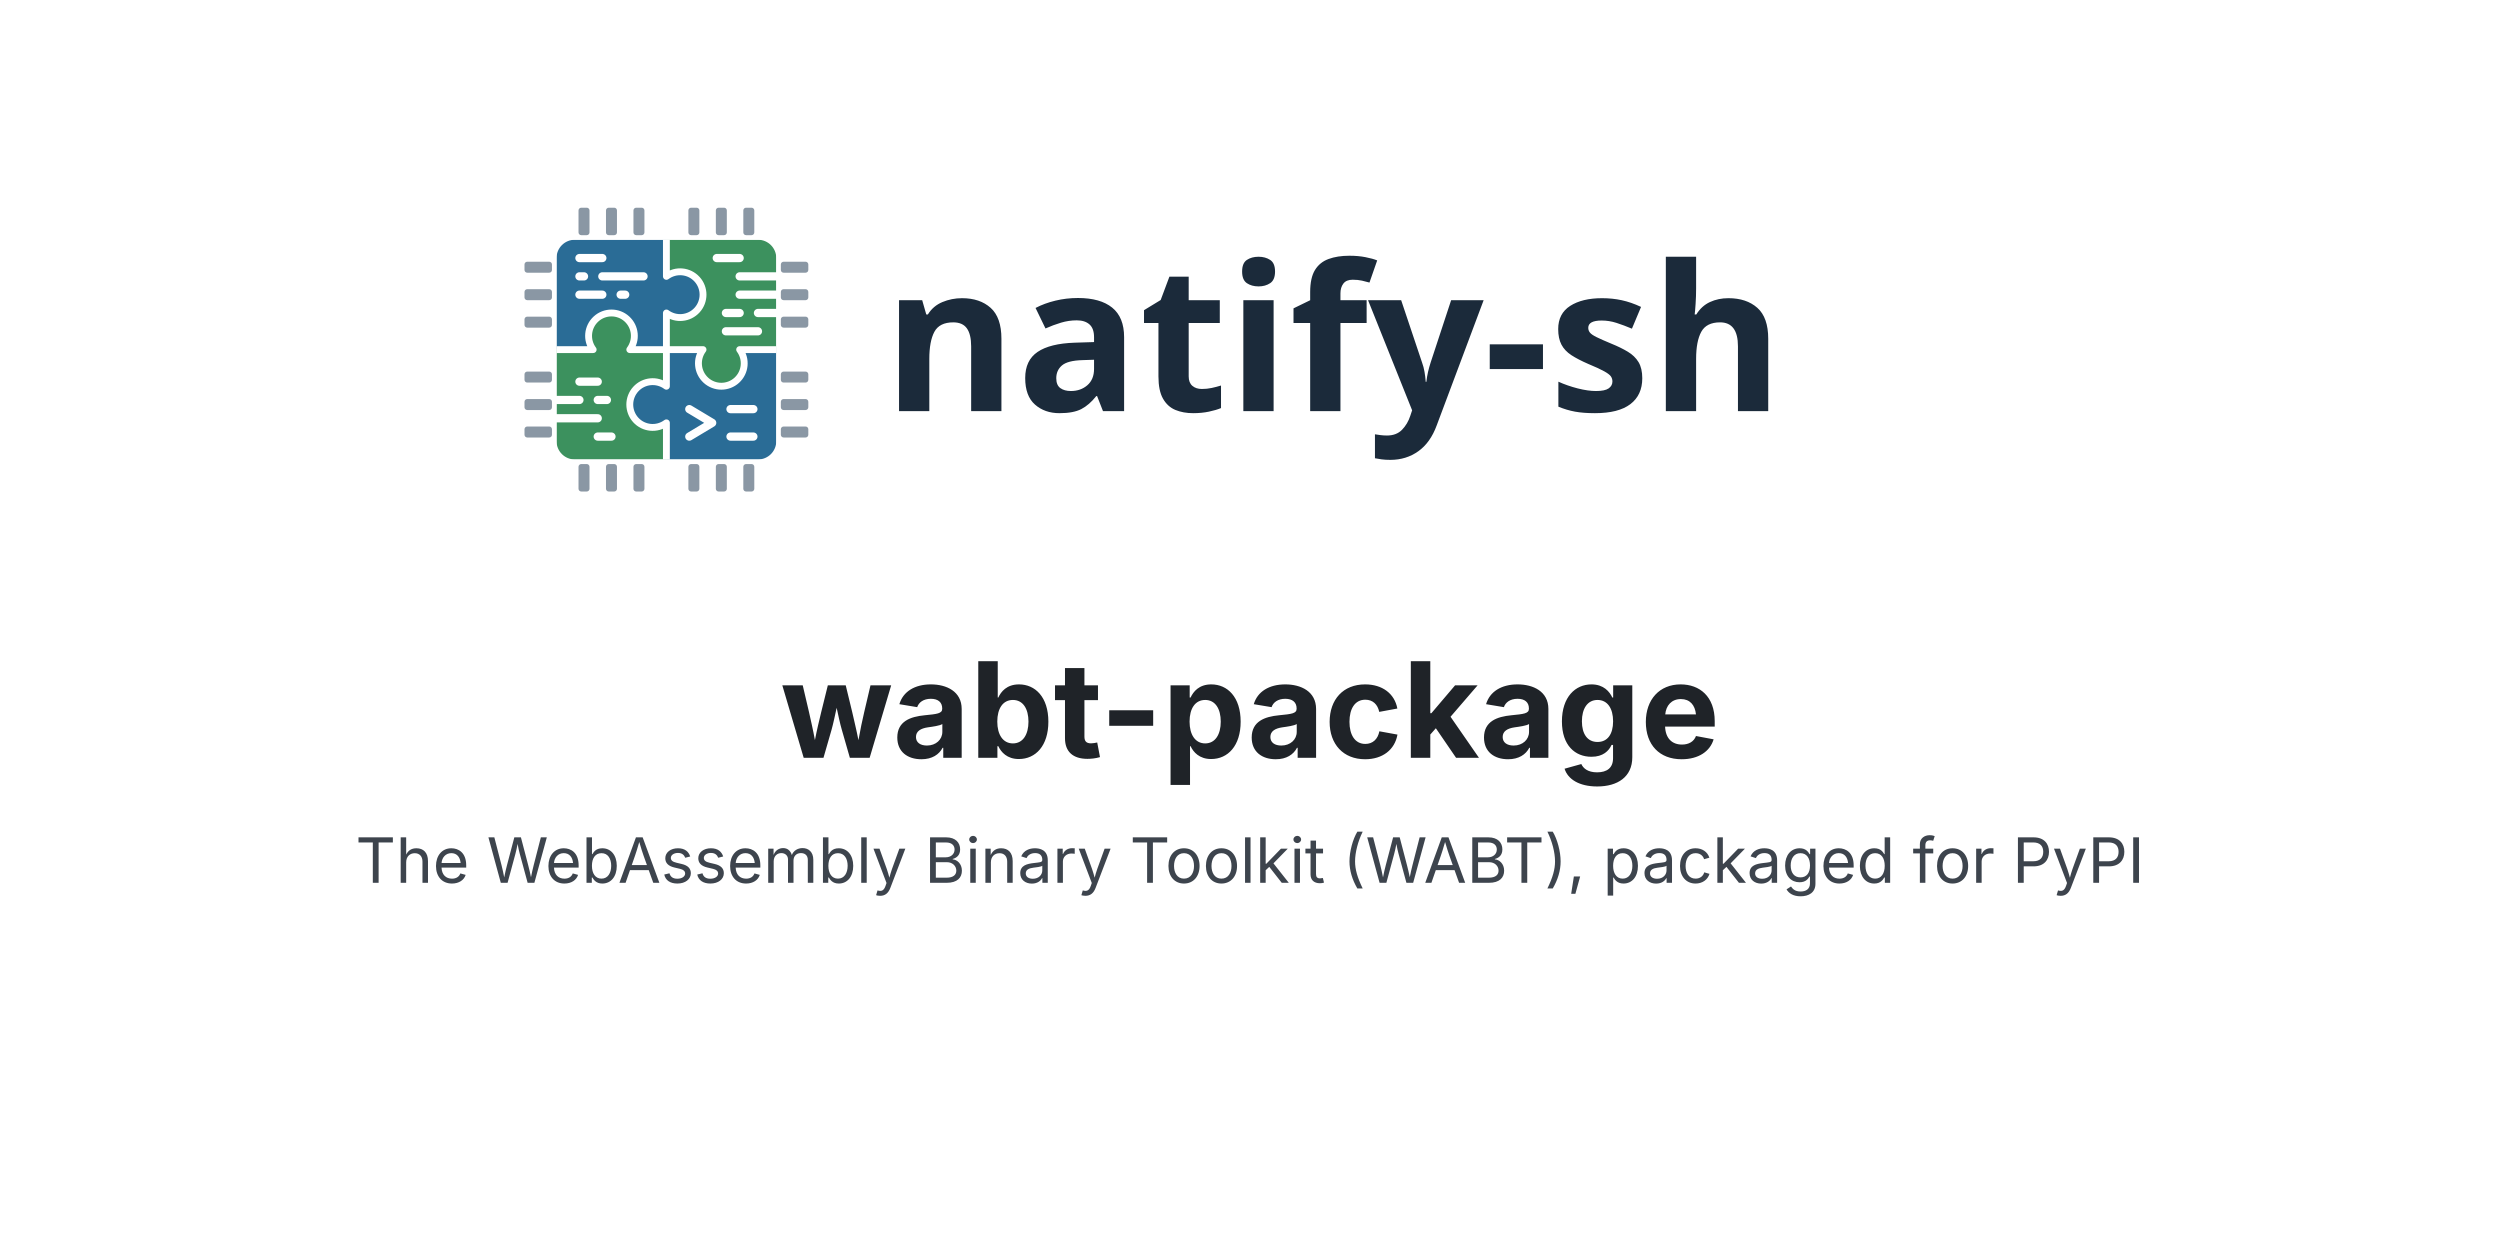
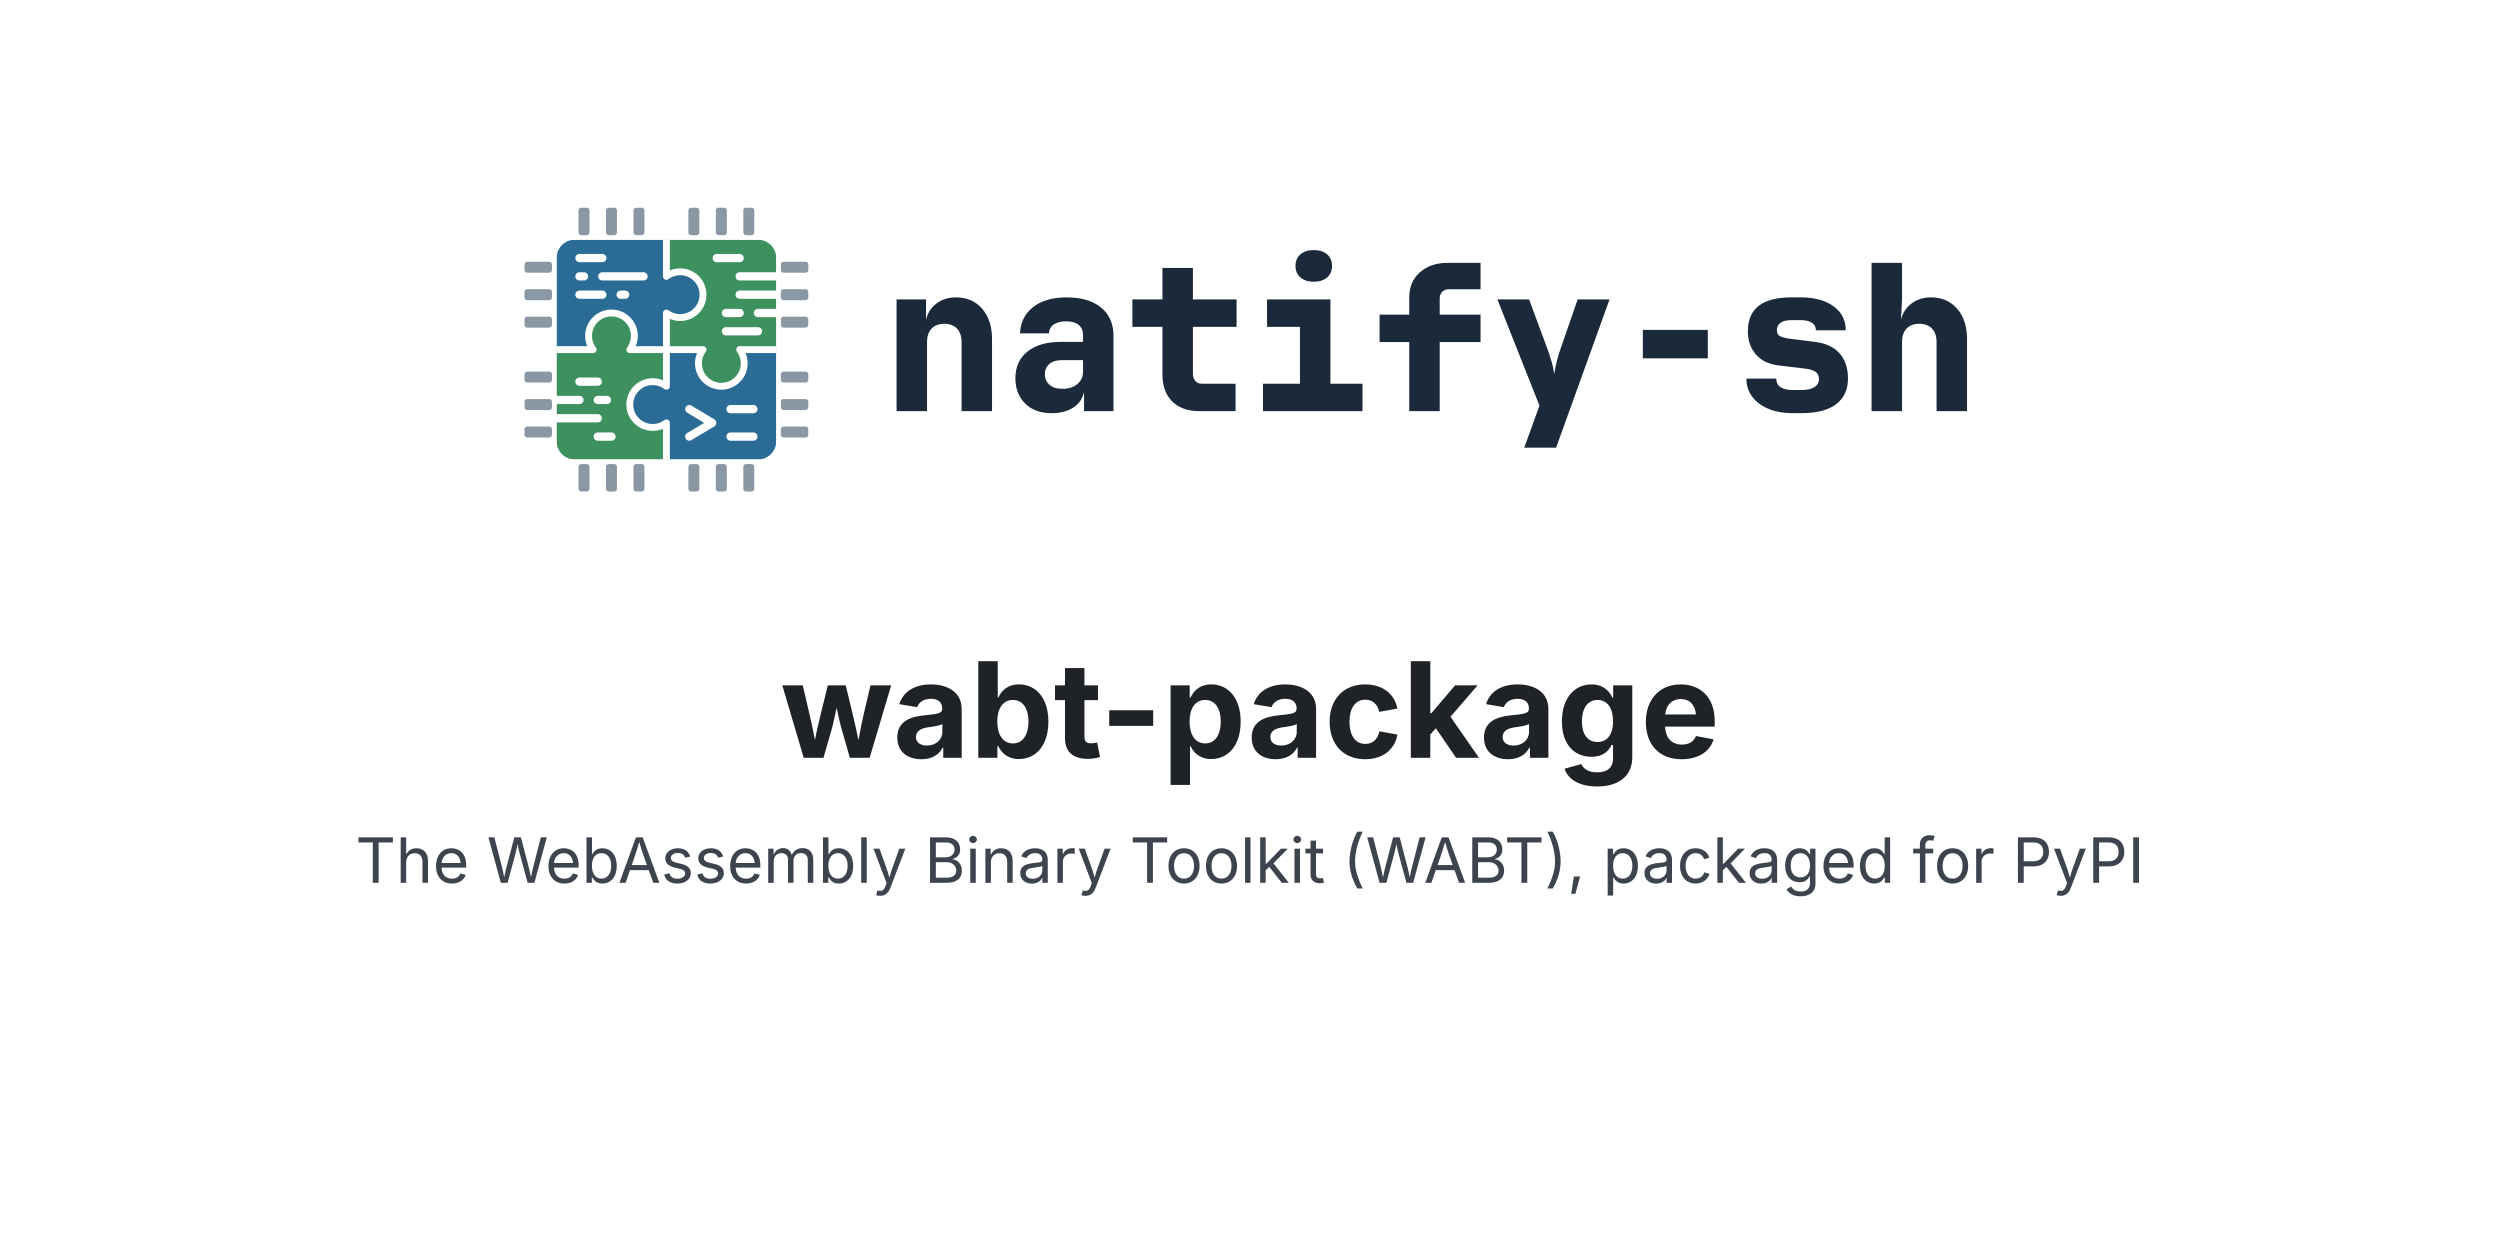
<svg xmlns="http://www.w3.org/2000/svg" width="1280" height="640" viewBox="0 0 1280 640">
  <rect width="1280" height="640" fill="#ffffff" />
  <svg x="266.2" y="104" width="150" height="150" viewBox="0 0 32 32">
    <g fill="#8a97a4">
      <rect x="6.4" y="0.5" width="1.2" height="3" rx="0.3" />
      <rect x="6.4" y="28.5" width="1.2" height="3" rx="0.3" />
      <rect x="0.5" y="6.4" width="3" height="1.2" rx="0.3" />
      <rect x="28.5" y="6.4" width="3" height="1.2" rx="0.3" />
      <rect x="9.4" y="0.5" width="1.2" height="3" rx="0.3" />
      <rect x="9.4" y="28.5" width="1.2" height="3" rx="0.3" />
      <rect x="0.5" y="9.4" width="3" height="1.2" rx="0.3" />
      <rect x="28.5" y="9.4" width="3" height="1.2" rx="0.3" />
      <rect x="12.4" y="0.5" width="1.2" height="3" rx="0.3" />
      <rect x="12.4" y="28.5" width="1.2" height="3" rx="0.3" />
      <rect x="0.5" y="12.4" width="3" height="1.2" rx="0.3" />
      <rect x="28.5" y="12.4" width="3" height="1.2" rx="0.3" />
      <rect x="18.4" y="0.5" width="1.2" height="3" rx="0.3" />
      <rect x="18.4" y="28.5" width="1.2" height="3" rx="0.3" />
      <rect x="0.5" y="18.4" width="3" height="1.2" rx="0.3" />
      <rect x="28.5" y="18.4" width="3" height="1.2" rx="0.3" />
      <rect x="21.4" y="0.5" width="1.2" height="3" rx="0.3" />
      <rect x="21.4" y="28.5" width="1.2" height="3" rx="0.3" />
      <rect x="0.5" y="21.4" width="3" height="1.2" rx="0.3" />
      <rect x="28.5" y="21.4" width="3" height="1.2" rx="0.3" />
      <rect x="24.4" y="0.5" width="1.2" height="3" rx="0.3" />
      <rect x="24.4" y="28.5" width="1.2" height="3" rx="0.3" />
      <rect x="0.5" y="24.4" width="3" height="1.2" rx="0.3" />
      <rect x="28.5" y="24.4" width="3" height="1.2" rx="0.3" />
    </g>
    <g transform="translate(4 4)">
      <mask id="natify-mcu-color-neck4-cut">
        <rect width="24" height="24" rx="2" fill="#fff" />
        <g fill="none" stroke="#000" stroke-width="0.75" stroke-linejoin="round">
          <path d="M12 0V4A2.5 2.5 0 1 1 12 8V12M24 12H20A2.5 2.5 0 1 1 16 12H12M12 24V20A2.5 2.5 0 1 1 12 16V12M0 12H4A2.5 2.5 0 1 1 8 12H12" />
          <path stroke-width="0.9" stroke-linecap="round" d="M2.5 2H5M2.5 4H3M5 4H9.5M2.5 6H5M7 6H7.5M17.5 2H20M20 4H24M20 6H24M18.5 8H20M22 8H24M18.5 10H22M2.5 15.5H4.5M0 17.5H2.5M4.5 17.5H5.5M0 19.5H4.5M4.5 21.5H6M14.5 18.5L17 20L14.5 21.5M19 18.5H21.5M19 21.5H21.5" />
        </g>
      </mask>
      <g mask="url(#natify-mcu-color-neck4-cut)">
        <rect width="12" height="12" fill="#2a6c96" />
        <rect x="12" width="12" height="12" fill="#3c915e" />
        <rect x="12" y="12" width="12" height="12" fill="#2a6c96" />
        <rect y="12" width="12" height="12" fill="#3c915e" />
        <circle cx="13.5" cy="6" r="2.5" fill="#2a6c96" />
        <circle cx="18" cy="13.5" r="2.5" fill="#3c915e" />
        <circle cx="10.5" cy="18" r="2.5" fill="#2a6c96" />
        <circle cx="6" cy="10.5" r="2.5" fill="#3c915e" />
      </g>
    </g>
  </svg>
-   <text x="452.2" y="210.5" font-family="JetBrains Mono" font-weight="800" font-size="104" fill="#1b2a3a">natify-sh</text>
-   <text x="640.0" y="388" text-anchor="middle" font-family="Inter" font-weight="700" font-size="68" fill="#1f2328">wabt-package</text>
-   <text x="640.0" y="452" text-anchor="middle" font-family="Inter" font-size="32" fill="#3d444d">The WebAssembly Binary Toolkit (WABT), packaged for PyPI</text>
+   <path fill="#1b2a3a" d="M459.04 210.5V153.3H474.12V163.7Q475.36 158.5 479.47 155.38Q483.58 152.26 489.51 152.26Q497.83 152.26 502.87 158.08Q507.92 163.91 507.92 173.58V210.5H492.32V175.14Q492.32 170.67 489.98 168.22Q487.64 165.78 483.48 165.78Q479.32 165.78 476.98 168.22Q474.64 170.67 474.64 175.14V210.5ZM538.39 211.54Q529.86 211.54 524.87 206.6Q519.88 201.66 519.88 193.65Q519.88 185.02 526.01 180.03Q532.15 175.04 543.28 175.04H554.51V171.4Q554.51 168.17 552.27 166.35Q550.04 164.53 545.88 164.53Q541.92 164.53 539.58 166.09Q537.24 167.65 537.04 170.67H522.27Q522.58 162.24 528.92 157.25Q535.27 152.26 546.08 152.26Q557.42 152.26 563.76 157.46Q570.11 162.66 570.11 172.02V210.5H555.03V200.62Q553.99 205.72 549.57 208.63Q545.15 211.54 538.39 211.54ZM543.9 199.06Q548.79 199.06 551.65 196.62Q554.51 194.17 554.51 190.22V184.4H543.59Q539.43 184.4 537.19 186.42Q534.96 188.45 534.96 191.68Q534.96 194.9 537.3 196.98Q539.64 199.06 543.9 199.06ZM613.89 210.5Q605.16 210.5 600.16 205.51Q595.17 200.52 595.17 191.78V167.34H579.78V153.3H595.17V137.18H610.77V153.3H633.13V167.34H610.77V191.26Q610.77 193.55 611.97 195Q613.16 196.46 615.45 196.46H632.61V210.5ZM646.65 210.5V196.46H665.58V167.34H648.73V153.3H681.18V196.46H697.61V210.5ZM672.65 144.25Q668.39 144.25 665.84 142.07Q663.29 139.88 663.29 136.14Q663.29 132.4 665.84 130.21Q668.39 128.03 672.65 128.03Q676.92 128.03 679.46 130.21Q682.01 132.4 682.01 136.14Q682.01 139.88 679.46 142.07Q676.92 144.25 672.65 144.25ZM721.53 210.5V175.14H706.35V161.1H721.53V152.26Q721.53 144.25 726.99 139.42Q732.45 134.58 741.29 134.58H758.04V148.1H741.81Q739.73 148.1 738.43 149.4Q737.13 150.7 737.13 152.78V161.1H758.04V175.14H737.13V210.5ZM780.4 229.22 788.2 207.69 766.67 153.3H782.89L792.15 178.26Q793.19 181.07 794.28 184.71Q795.37 188.35 795.79 191.57Q796.2 188.35 797.14 184.71Q798.08 181.07 799.12 178.26L807.75 153.3H824.08L796.72 229.22ZM841.13 183.46V168.9H874.41V183.46ZM917.78 211.54Q910.71 211.54 905.4 209.3Q900.1 207.07 897.14 203.12Q894.17 199.16 894.17 193.86H909.46Q909.46 196.77 911.64 198.23Q913.83 199.68 917.78 199.68H922.36Q926.62 199.68 928.96 198.23Q931.3 196.77 931.3 194.07Q931.3 191.47 929.43 190.27Q927.56 189.08 923.71 188.66L910.6 187.1Q903.01 186.16 898.96 181.43Q894.9 176.7 894.9 169.63Q894.9 152.26 917.16 152.26H922.04Q932.55 152.26 938.79 156.84Q945.03 161.41 945.03 169.11H929.74Q929.74 166.61 927.71 165.26Q925.68 163.91 922.04 163.91H917.16Q913.52 163.91 911.64 165.26Q909.77 166.61 909.77 169Q909.77 171.4 911.59 172.23Q913.41 173.06 916.74 173.48L929.22 175.04Q937.64 176.08 941.91 180.96Q946.17 185.85 946.17 193.86Q946.17 202.28 940.14 206.91Q934.11 211.54 922.36 211.54ZM958.24 210.5V134.58H973.84V153.3L973.32 163.6Q974.67 158.4 978.78 155.33Q982.88 152.26 988.71 152.26Q997.03 152.26 1002.07 158.08Q1007.12 163.91 1007.12 173.58V210.5H991.52V175.14Q991.52 170.67 989.18 168.22Q986.84 165.78 982.68 165.78Q978.52 165.78 976.18 168.22Q973.84 170.67 973.84 175.14V210.5Z" />
+   <path fill="#1f2328" d="M411.5 388H421.62L425.74 373.69C426.64 370.57 427.5 366.32 428.36 362.4C429.23 366.29 430.09 370.54 431.02 373.69L435.14 388H445.26L456.29 350.88H445.7L442.47 364.59C441.51 368.81 440.48 373.49 439.52 378.97C438.46 373.46 437.26 368.78 436.33 364.59L433.01 350.88H423.85L420.46 364.59C419.46 368.81 418.27 373.52 417.24 378.94C416.24 373.42 415.12 368.74 414.22 364.59L411 350.88H400.54ZM471.76 388.73C477.24 388.73 480.82 386.31 482.62 382.85H482.95V388H492.38V363C492.38 354 484.61 350.41 476.64 350.41C468.34 350.41 462.36 354.1 460.47 360.54L469.6 362.07C470.4 359.68 472.76 357.79 476.61 357.79C480.33 357.79 482.42 359.58 482.42 362.73V362.9C482.42 365.32 479.79 365.59 473.42 366.22C466.12 366.92 459.41 369.31 459.41 377.61C459.41 384.95 464.69 388.73 471.76 388.73ZM474.58 381.72C471.29 381.72 468.97 380.23 468.97 377.34C468.97 374.35 471.43 372.93 475.11 372.39C477.3 372.1 481.26 371.56 482.48 370.7V374.72C482.48 378.64 479.23 381.72 474.58 381.72ZM521.66 388.63C530.23 388.63 536.77 381.86 536.77 369.51C536.77 356.82 529.96 350.41 521.73 350.41C515.42 350.41 512.5 354.17 511.14 357.12H510.84V338.53H500.88V388H510.67V382.06H511.14C512.53 385.04 515.59 388.63 521.66 388.63ZM518.61 380.63C513.53 380.63 510.61 376.18 510.61 369.47C510.61 362.73 513.5 358.38 518.61 358.38C523.82 358.38 526.58 362.96 526.58 369.47C526.58 376.01 523.79 380.63 518.61 380.63ZM562.17 350.88H555.23V342.05H545.27V350.88H540.16V358.48H545.27V378.01C545.27 384.81 549.32 388.53 556.76 388.53C558.75 388.53 560.98 388.3 563.2 387.63L561.77 380.16C561.04 380.36 559.38 380.6 558.62 380.6C556.2 380.6 555.23 379.5 555.23 377.14V358.48H562.17ZM590.43 363.66H567.92V371.63H590.43ZM599.33 401.88H609.29V382.06H609.59C610.98 385.04 614.04 388.63 620.11 388.63C628.68 388.63 635.22 381.86 635.22 369.51C635.22 356.82 628.41 350.41 620.18 350.41C613.87 350.41 610.95 354.17 609.59 357.12H609.12V350.88H599.33ZM617.06 380.63C611.98 380.63 609.05 376.18 609.05 369.47C609.05 362.73 611.94 358.38 617.06 358.38C622.27 358.38 625.03 362.96 625.03 369.47C625.03 376.01 622.24 380.63 617.06 380.63ZM653.21 388.73C658.69 388.73 662.28 386.31 664.07 382.85H664.4V388H673.83V363C673.83 354 666.06 350.41 658.1 350.41C649.79 350.41 643.82 354.1 641.93 360.54L651.06 362.07C651.85 359.68 654.21 357.79 658.06 357.79C661.78 357.79 663.87 359.58 663.87 362.73V362.9C663.87 365.32 661.25 365.59 654.88 366.22C647.57 366.92 640.86 369.31 640.86 377.61C640.86 384.95 646.14 388.73 653.21 388.73ZM656.04 381.72C652.75 381.72 650.43 380.23 650.43 377.34C650.43 374.35 652.88 372.93 656.57 372.39C658.76 372.1 662.71 371.56 663.94 370.7V374.72C663.94 378.64 660.69 381.72 656.04 381.72ZM698.94 388.73C707.83 388.73 714.11 383.92 715.5 376.11L706.24 374.42C705.44 378.44 702.89 380.89 699.04 380.89C693.72 380.89 690.93 376.21 690.93 369.57C690.93 362.87 693.72 358.25 699.04 358.25C702.89 358.25 705.34 360.64 706.17 364.49L715.44 362.77C714.04 355.13 707.73 350.41 698.94 350.41C687.75 350.41 680.77 358.12 680.77 369.61C680.77 381.03 687.75 388.73 698.94 388.73ZM722.34 388H732.3V376.08L735.16 372.86L745.52 388H757.24L742.66 366.98L756.54 350.88H745.02L732.87 365.16H732.3V338.53H722.34ZM772.15 388.73C777.63 388.73 781.21 386.31 783.01 382.85H783.34V388H792.77V363C792.77 354 785 350.41 777.03 350.41C768.73 350.41 762.75 354.1 760.86 360.54L769.99 362.07C770.79 359.68 773.14 357.79 777 357.79C780.71 357.79 782.81 359.58 782.81 362.73V362.9C782.81 365.32 780.18 365.59 773.81 366.22C766.5 366.92 759.8 369.31 759.8 377.61C759.8 384.95 765.08 388.73 772.15 388.73ZM774.97 381.72C771.68 381.72 769.36 380.23 769.36 377.34C769.36 374.35 771.82 372.93 775.5 372.39C777.69 372.1 781.64 371.56 782.87 370.7V374.72C782.87 378.64 779.62 381.72 774.97 381.72ZM817.77 402.68C828.23 402.68 835.73 397.76 835.73 387.7V350.88H825.94V357.12H825.51C824.14 354.17 821.09 350.41 814.85 350.41C806.61 350.41 799.71 356.82 799.71 369.37C799.71 381.66 806.45 387.47 814.81 387.47C820.82 387.47 823.75 384.41 825.11 381.43H825.87V388.27C825.87 393.15 822.78 395.44 817.7 395.44C812.86 395.44 810.56 393.28 809.63 391.19L801.07 393.58C802.7 398.89 808.47 402.68 817.77 402.68ZM817.94 379.9C812.76 379.9 809.93 375.78 809.93 369.31C809.93 362.93 812.69 358.38 817.94 358.38C823.05 358.38 825.9 362.73 825.9 369.31C825.9 375.95 823.02 379.9 817.94 379.9ZM861 388.73C869.63 388.73 875.54 384.71 877.37 378.54L868.34 376.84C867.28 379.7 864.65 381.23 861.17 381.23C856.15 381.23 852.77 378.11 852.53 372.03H877.93V369.24C877.93 356.56 870.2 350.41 860.5 350.41C849.64 350.41 842.67 358.18 842.67 369.64C842.67 381.36 849.64 388.73 861 388.73ZM852.6 365.79C853 361.21 855.85 357.92 860.6 357.92C865.22 357.92 867.84 360.94 868.34 365.79Z" />
+   <path fill="#3d444d" d="M183.55 431.34H190.88V452H193.85V431.34H201.15V428.72H183.55ZM207.96 441.53C207.96 438.55 209.85 436.84 212.37 436.84C214.8 436.84 216.3 438.45 216.3 441.14V452H219.13V440.91C219.13 436.48 216.74 434.31 213.21 434.31C210.93 434.31 209.1 435.23 207.96 437.56V428.72H205.15V452H207.96ZM231.41 452.38C234.99 452.38 237.6 450.58 238.41 447.94L235.7 447.19C235.04 448.97 233.49 449.88 231.43 449.88C228.34 449.88 226.21 447.88 226.07 444.22H238.7V443.05C238.7 436.59 234.79 434.31 231.09 434.31C226.32 434.31 223.23 438.05 223.23 443.41C223.23 448.78 226.35 452.38 231.41 452.38ZM226.09 441.84C226.26 439.17 228.09 436.81 231.09 436.81C233.96 436.81 235.57 438.88 235.84 441.84ZM256.41 452H259.88L263.87 437.25C264.32 435.56 264.66 433.98 265.01 432.08C265.37 434.12 265.74 435.77 266.15 437.25L270.15 452H273.6L279.98 428.72H276.91L273.24 443C272.74 444.97 272.27 446.98 271.87 449.14C271.43 446.98 270.96 444.97 270.45 443L266.71 428.72H263.34L259.57 443C259.04 445 258.59 447.05 258.16 449.23C257.74 447.05 257.29 445 256.79 443L253.1 428.72H250.07ZM288.98 452.38C292.55 452.38 295.16 450.58 295.98 447.94L293.26 447.19C292.6 448.97 291.05 449.88 288.99 449.88C285.9 449.88 283.77 447.88 283.63 444.22H296.26V443.05C296.26 436.59 292.35 434.31 288.65 434.31C283.88 434.31 280.79 438.05 280.79 443.41C280.79 448.78 283.91 452.38 288.98 452.38ZM283.65 441.84C283.82 439.17 285.65 436.81 288.65 436.81C291.52 436.81 293.13 438.88 293.4 441.84ZM308.4 452.38C312.76 452.38 315.79 448.88 315.79 443.31C315.79 437.78 312.74 434.31 308.38 434.31C304.98 434.31 303.9 436.41 303.32 437.33H303.1V428.72H300.29V452H303.01V449.3H303.32C303.9 450.27 305.07 452.38 308.4 452.38ZM307.98 449.86C304.8 449.86 303.07 447.17 303.07 443.28C303.07 439.42 304.76 436.83 307.98 436.83C311.29 436.83 312.93 439.66 312.93 443.28C312.93 446.95 311.24 449.86 307.98 449.86ZM317.15 452H320.3L322.55 445.5H332.15L334.48 452H337.6L329.04 428.72H325.6ZM323.46 442.91 325.1 438.19C325.6 436.75 326.32 434.53 327.3 431.09C328.29 434.47 328.98 436.62 329.54 438.19L331.23 442.91ZM346.82 452.38C350.91 452.38 353.71 450.14 353.71 447.08C353.71 444.69 352.23 443.11 349.05 442.36L346.41 441.73C344.37 441.25 343.48 440.53 343.48 439.23C343.48 437.78 345.04 436.7 347.12 436.7C349.37 436.7 350.35 437.92 350.84 439.17L353.38 438.52C352.59 436.06 350.7 434.31 347.1 434.31C343.38 434.31 340.63 436.41 340.63 439.41C340.63 441.86 342.15 443.42 345.32 444.17L348.23 444.86C349.95 445.27 350.79 446.06 350.79 447.27C350.79 448.7 349.23 449.91 346.79 449.91C344.7 449.91 343.27 449.05 342.77 447.12L340.1 447.77C340.73 450.78 343.23 452.38 346.82 452.38ZM363.71 452.38C367.8 452.38 370.6 450.14 370.6 447.08C370.6 444.69 369.12 443.11 365.95 442.36L363.3 441.73C361.26 441.25 360.37 440.53 360.37 439.23C360.37 437.78 361.93 436.7 364.01 436.7C366.26 436.7 367.24 437.92 367.73 439.17L370.27 438.52C369.48 436.06 367.59 434.31 363.99 434.31C360.27 434.31 357.52 436.41 357.52 439.41C357.52 441.86 359.04 443.42 362.21 444.17L365.12 444.86C366.84 445.27 367.68 446.06 367.68 447.27C367.68 448.7 366.12 449.91 363.68 449.91C361.59 449.91 360.16 449.05 359.66 447.12L356.99 447.77C357.62 450.78 360.12 452.38 363.71 452.38ZM382.01 452.38C385.59 452.38 388.2 450.58 389.01 447.94L386.29 447.19C385.63 448.97 384.09 449.88 382.02 449.88C378.93 449.88 376.8 447.88 376.66 444.22H389.29V443.05C389.29 436.59 385.38 434.31 381.68 434.31C376.91 434.31 373.82 438.05 373.82 443.41C373.82 448.78 376.95 452.38 382.01 452.38ZM376.68 441.84C376.85 439.17 378.68 436.81 381.68 436.81C384.55 436.81 386.16 438.88 386.43 441.84ZM393.32 452H396.13V441C396.13 438.22 397.99 436.78 400.04 436.78C402.01 436.78 403.46 438.08 403.46 440.02V452H406.27V440.59C406.27 438.39 407.71 436.78 410.07 436.78C411.95 436.78 413.59 437.78 413.59 440.3V452H416.41V440.22C416.41 436.17 413.95 434.22 410.91 434.22C408.38 434.22 406.24 435.58 405.41 437.78C404.79 435.62 403.26 434.22 400.96 434.22C398.9 434.22 396.93 435.38 396.07 437.73L396.05 434.53H393.32ZM429.46 452.38C433.82 452.38 436.85 448.88 436.85 443.31C436.85 437.78 433.8 434.31 429.45 434.31C426.04 434.31 424.96 436.41 424.38 437.33H424.16V428.72H421.35V452H424.07V449.3H424.38C424.96 450.27 426.13 452.38 429.46 452.38ZM429.04 449.86C425.87 449.86 424.13 447.17 424.13 443.28C424.13 439.42 425.82 436.83 429.04 436.83C432.35 436.83 433.99 439.66 433.99 443.28C433.99 446.95 432.3 449.86 429.04 449.86ZM443.76 428.72H440.95V452H443.76ZM448.57 458.33C448.87 458.47 449.63 458.66 450.63 458.66C453.1 458.66 454.79 457.39 455.85 454.61L463.52 434.53H460.46L456.71 444.89C456.16 446.41 455.76 447.92 455.37 449.38C454.96 447.92 454.57 446.42 454.02 444.89L450.3 434.53H447.23L453.9 452.09L453.4 453.55C452.54 456.05 451.3 456.42 449.59 455.97L449.29 455.89ZM476.18 452H484.7C490.18 452 492.49 449.31 492.49 445.8C492.49 442.14 489.95 440.14 487.77 440V439.78C489.8 439.23 491.59 437.88 491.59 434.89C491.59 431.48 489.29 428.72 484.43 428.72H476.18ZM479.15 449.38V441.44H484.77C487.76 441.44 489.63 443.44 489.63 445.77C489.63 447.78 488.24 449.38 484.62 449.38ZM479.15 438.94V431.34H484.37C487.38 431.34 488.74 432.94 488.74 434.95C488.74 437.36 486.77 438.94 484.27 438.94ZM496.77 452H499.59V434.53H496.77ZM498.2 431.67C499.27 431.67 500.16 430.84 500.16 429.81C500.16 428.78 499.27 427.95 498.2 427.95C497.13 427.95 496.24 428.78 496.24 429.81C496.24 430.84 497.13 431.67 498.2 431.67ZM507.34 441.53C507.34 438.55 509.23 436.84 511.74 436.84C514.18 436.84 515.68 438.45 515.68 441.14V452H518.49V440.91C518.49 436.48 516.12 434.31 512.59 434.31C510.24 434.31 508.37 435.3 507.24 437.77L507.23 434.53H504.52V452H507.34ZM528.32 452.41C531.27 452.41 532.91 450.86 533.51 449.62H533.7V452H536.46V440.48C536.46 435.03 532.26 434.31 529.91 434.31C527.21 434.31 524.21 435.28 522.87 438.45L525.57 439.34C526.12 438.12 527.48 436.78 529.99 436.78C532.41 436.78 533.65 438.03 533.65 440.2V440.3C533.65 441.59 532.27 441.5 529.16 441.89C525.93 442.3 522.37 443.03 522.37 447.03C522.37 450.47 525.01 452.41 528.32 452.41ZM528.8 449.92C526.71 449.92 525.2 448.98 525.2 447.17C525.2 445.19 526.99 444.53 529.04 444.27C530.12 444.12 533.18 443.81 533.65 443.27V445.69C533.65 447.83 531.91 449.92 528.8 449.92ZM541.4 452H544.21V441.06C544.21 438.7 546.05 437 548.57 437C549.32 437 550.09 437.12 550.26 437.16V434.33C549.93 434.31 549.24 434.28 548.84 434.28C546.76 434.28 544.95 435.45 544.3 437.22H544.12V434.53H541.4ZM553.66 458.33C553.96 458.47 554.73 458.66 555.73 458.66C558.2 458.66 559.88 457.39 560.95 454.61L568.62 434.53H565.55L561.8 444.89C561.26 446.41 560.85 447.92 560.46 449.38C560.05 447.92 559.66 446.42 559.12 444.89L555.4 434.53H552.32L558.99 452.09L558.49 453.55C557.63 456.05 556.4 456.42 554.68 455.97L554.38 455.89ZM579.99 431.34H587.32V452H590.29V431.34H597.59V428.72H579.99ZM606.2 452.38C610.96 452.38 614.18 448.77 614.18 443.38C614.18 437.91 610.96 434.31 606.2 434.31C601.45 434.31 598.24 437.91 598.24 443.38C598.24 448.77 601.45 452.38 606.2 452.38ZM606.2 449.86C602.71 449.86 601.1 446.81 601.1 443.38C601.1 439.89 602.71 436.83 606.2 436.83C609.73 436.83 611.34 439.91 611.34 443.38C611.34 446.81 609.73 449.86 606.2 449.86ZM625.38 452.38C630.15 452.38 633.37 448.77 633.37 443.38C633.37 437.91 630.15 434.31 625.38 434.31C620.63 434.31 617.43 437.91 617.43 443.38C617.43 448.77 620.63 452.38 625.38 452.38ZM625.38 449.86C621.9 449.86 620.29 446.81 620.29 443.38C620.29 439.89 621.9 436.83 625.38 436.83C628.91 436.83 630.52 439.91 630.52 443.38C630.52 446.81 628.91 449.86 625.38 449.86ZM640.27 428.72H637.46V452H640.27ZM645.21 452H648.02V445.56L649.87 443.83L656.26 452H659.87L652.01 442.03L659.32 434.53H655.84L648.37 442.23H648.02V428.72H645.21ZM662.77 452H665.59V434.53H662.77ZM664.2 431.67C665.27 431.67 666.16 430.84 666.16 429.81C666.16 428.78 665.27 427.95 664.2 427.95C663.13 427.95 662.24 428.78 662.24 429.81C662.24 430.84 663.13 431.67 664.2 431.67ZM677.4 434.53H673.8V430.38H670.99V434.53H668.37V436.94H670.99V447.69C670.99 450.55 672.77 452.22 675.79 452.22C676.51 452.22 677.3 452.11 677.88 451.91L677.3 449.53C676.84 449.62 676.23 449.72 675.87 449.72C674.38 449.72 673.8 449.03 673.8 447.47V436.94H677.4ZM690.93 441.05C690.93 445.61 692.3 450.38 694.96 454.89H697.7C695.01 449.34 693.79 445.19 693.79 441.05C693.79 436.48 695.27 430.75 697.7 425.83H694.96C692.62 429.69 690.93 435.97 690.93 441.05ZM706.35 452H709.82L713.8 437.25C714.26 435.56 714.6 433.98 714.95 432.08C715.3 434.12 715.68 435.77 716.09 437.25L720.09 452H723.54L729.91 428.72H726.85L723.18 443C722.68 444.97 722.21 446.98 721.8 449.14C721.37 446.98 720.9 444.97 720.38 443L716.65 428.72H713.27L709.51 443C708.98 445 708.52 447.05 708.1 449.23C707.68 447.05 707.23 445 706.73 443L703.04 428.72H700.01ZM729.73 452H732.88L735.13 445.5H744.73L747.05 452H750.18L741.62 428.72H738.18ZM736.04 442.91 737.68 438.19C738.18 436.75 738.9 434.53 739.88 431.09C740.87 434.47 741.55 436.62 742.12 438.19L743.8 442.91ZM753.8 452H762.32C767.8 452 770.12 449.31 770.12 445.8C770.12 442.14 767.57 440.14 765.4 440V439.78C767.43 439.23 769.21 437.88 769.21 434.89C769.21 431.48 766.91 428.72 762.05 428.72H753.8ZM756.77 449.38V441.44H762.4C765.38 441.44 767.26 443.44 767.26 445.77C767.26 447.78 765.87 449.38 762.24 449.38ZM756.77 438.94V431.34H761.99C765.01 431.34 766.37 432.94 766.37 434.95C766.37 437.36 764.4 438.94 761.9 438.94ZM771.65 431.34H778.98V452H781.95V431.34H789.24V428.72H771.65ZM792.27 454.89H795.01C797.62 450.45 799.04 445.69 799.04 441.05C799.04 435.98 797.35 429.67 795.01 425.83H792.27C794.7 430.75 796.18 436.48 796.18 441.05C796.18 445.06 795.04 449.19 792.27 454.89ZM804.45 457.61H806.6L809.04 448.75H805.82ZM823.13 458.53H825.95V449.3H826.16C826.74 450.27 827.91 452.38 831.24 452.38C835.6 452.38 838.63 448.88 838.63 443.31C838.63 437.78 835.59 434.31 831.23 434.31C827.82 434.31 826.74 436.41 826.16 437.33H825.85V434.53H823.13ZM830.82 449.86C827.65 449.86 825.91 447.17 825.91 443.28C825.91 439.42 827.6 436.83 830.82 436.83C834.13 436.83 835.77 439.66 835.77 443.28C835.77 446.95 834.09 449.86 830.82 449.86ZM847.93 452.41C850.88 452.41 852.52 450.86 853.12 449.62H853.3V452H856.07V440.48C856.07 435.03 851.87 434.31 849.52 434.31C846.82 434.31 843.82 435.28 842.48 438.45L845.18 439.34C845.73 438.12 847.09 436.78 849.6 436.78C852.02 436.78 853.26 438.03 853.26 440.2V440.3C853.26 441.59 851.88 441.5 848.77 441.89C845.54 442.3 841.98 443.03 841.98 447.03C841.98 450.47 844.62 452.41 847.93 452.41ZM848.41 449.92C846.32 449.92 844.8 448.98 844.8 447.17C844.8 445.19 846.6 444.53 848.65 444.27C849.73 444.12 852.79 443.81 853.26 443.27V445.69C853.26 447.83 851.52 449.92 848.41 449.92ZM868.12 452.38C871.54 452.38 874.32 450.52 875.26 447.41L872.57 446.64C872.05 448.53 870.46 449.86 868.12 449.86C864.63 449.86 863.02 446.81 863.02 443.38C863.02 439.89 864.63 436.83 868.12 436.83C870.41 436.83 871.98 438.11 872.49 439.91L875.2 439.14C874.24 436.09 871.49 434.31 868.12 434.31C863.37 434.31 860.16 437.91 860.16 443.38C860.16 448.77 863.37 452.38 868.12 452.38ZM879.29 452H882.1V445.56L883.95 443.83L890.34 452H893.95L886.09 442.03L893.4 434.53H889.91L882.45 442.23H882.1V428.72H879.29ZM901.74 452.41C904.7 452.41 906.34 450.86 906.93 449.62H907.12V452H909.88V440.48C909.88 435.03 905.68 434.31 903.34 434.31C900.63 434.31 897.63 435.28 896.29 438.45L898.99 439.34C899.54 438.12 900.9 436.78 903.41 436.78C905.84 436.78 907.07 438.03 907.07 440.2V440.3C907.07 441.59 905.7 441.5 902.59 441.89C899.35 442.3 895.79 443.03 895.79 447.03C895.79 450.47 898.43 452.41 901.74 452.41ZM902.23 449.92C900.13 449.92 898.62 448.98 898.62 447.17C898.62 445.19 900.41 444.53 902.46 444.27C903.54 444.12 906.6 443.81 907.07 443.27V445.69C907.07 447.83 905.34 449.92 902.23 449.92ZM921.9 458.91C926.15 458.91 929.51 456.97 929.51 452.45V434.53H926.77V437.33H926.51C925.91 436.39 924.79 434.31 921.41 434.31C917.05 434.31 913.98 437.78 913.98 443.19C913.98 448.67 917.16 451.72 921.35 451.72C924.73 451.72 925.84 449.8 926.43 448.8H926.7V452.3C926.7 455.17 924.68 456.45 921.9 456.45C918.82 456.45 917.73 454.89 916.99 453.88L914.71 455.34C915.79 457.27 918.02 458.91 921.9 458.91ZM921.82 449.22C918.54 449.22 916.84 446.72 916.84 443.12C916.84 439.64 918.49 436.83 921.82 436.83C925.04 436.83 926.73 439.42 926.73 443.12C926.73 446.94 924.99 449.22 921.82 449.22ZM941.79 452.38C945.37 452.38 947.98 450.58 948.79 447.94L946.07 447.19C945.41 448.97 943.87 449.88 941.8 449.88C938.71 449.88 936.59 447.88 936.45 444.22H949.07V443.05C949.07 436.59 945.16 434.31 941.46 434.31C936.7 434.31 933.6 438.05 933.6 443.41C933.6 448.78 936.73 452.38 941.79 452.38ZM936.46 441.84C936.63 439.17 938.46 436.81 941.46 436.81C944.34 436.81 945.95 438.88 946.21 441.84ZM959.65 452.38C962.98 452.38 964.15 450.27 964.73 449.3H965.04V452H967.76V428.72H964.95V437.33H964.73C964.15 436.41 963.07 434.31 959.66 434.31C955.3 434.31 952.26 437.78 952.26 443.31C952.26 448.88 955.29 452.38 959.65 452.38ZM960.07 449.86C956.8 449.86 955.12 446.95 955.12 443.28C955.12 439.66 956.76 436.83 960.07 436.83C963.29 436.83 964.98 439.42 964.98 443.28C964.98 447.17 963.24 449.86 960.07 449.86ZM989.82 434.53H985.79V432.83C985.79 431.14 986.54 430.23 988.27 430.23C989.05 430.23 989.49 430.41 989.79 430.5L990.57 428.09C990.15 427.91 989.27 427.62 987.95 427.62C985.4 427.62 982.98 429.17 982.98 432.2V434.53H979.54V436.94H982.98V452H985.79V436.94H989.82ZM999.71 452.38C1004.48 452.38 1007.7 448.77 1007.7 443.38C1007.7 437.91 1004.48 434.31 999.71 434.31C994.96 434.31 991.76 437.91 991.76 443.38C991.76 448.77 994.96 452.38 999.71 452.38ZM999.71 449.86C996.23 449.86 994.62 446.81 994.62 443.38C994.62 439.89 996.23 436.83 999.71 436.83C1003.24 436.83 1004.85 439.91 1004.85 443.38C1004.85 446.81 1003.24 449.86 999.71 449.86ZM1011.79 452H1014.6V441.06C1014.6 438.7 1016.45 437 1018.96 437C1019.71 437 1020.48 437.12 1020.65 437.16V434.33C1020.32 434.31 1019.63 434.28 1019.23 434.28C1017.15 434.28 1015.34 435.45 1014.7 437.22H1014.51V434.53H1011.79ZM1033.18 452H1036.15V443.58H1041.16C1046.59 443.58 1049.09 440.28 1049.09 436.12C1049.09 431.98 1046.59 428.72 1041.15 428.72H1033.18ZM1036.15 440.97V431.33H1040.99C1044.71 431.33 1046.13 433.38 1046.13 436.12C1046.13 438.89 1044.71 440.97 1041.02 440.97ZM1052.99 458.33C1053.29 458.47 1054.05 458.66 1055.05 458.66C1057.52 458.66 1059.21 457.39 1060.27 454.61L1067.95 434.53H1064.88L1061.13 444.89C1060.59 446.41 1060.18 447.92 1059.79 449.38C1059.38 447.92 1058.99 446.42 1058.45 444.89L1054.73 434.53H1051.65L1058.32 452.09L1057.82 453.55C1056.96 456.05 1055.73 456.42 1054.01 455.97L1053.71 455.89ZM1071.76 452H1074.73V443.58H1079.74C1085.16 443.58 1087.66 440.28 1087.66 436.12C1087.66 431.98 1085.16 428.72 1079.73 428.72H1071.76ZM1074.73 440.97V431.33H1079.57C1083.29 431.33 1084.71 433.38 1084.71 436.12C1084.71 438.89 1083.29 440.97 1079.6 440.97ZM1095.16 428.72H1092.2V452H1095.16Z" />
</svg>
